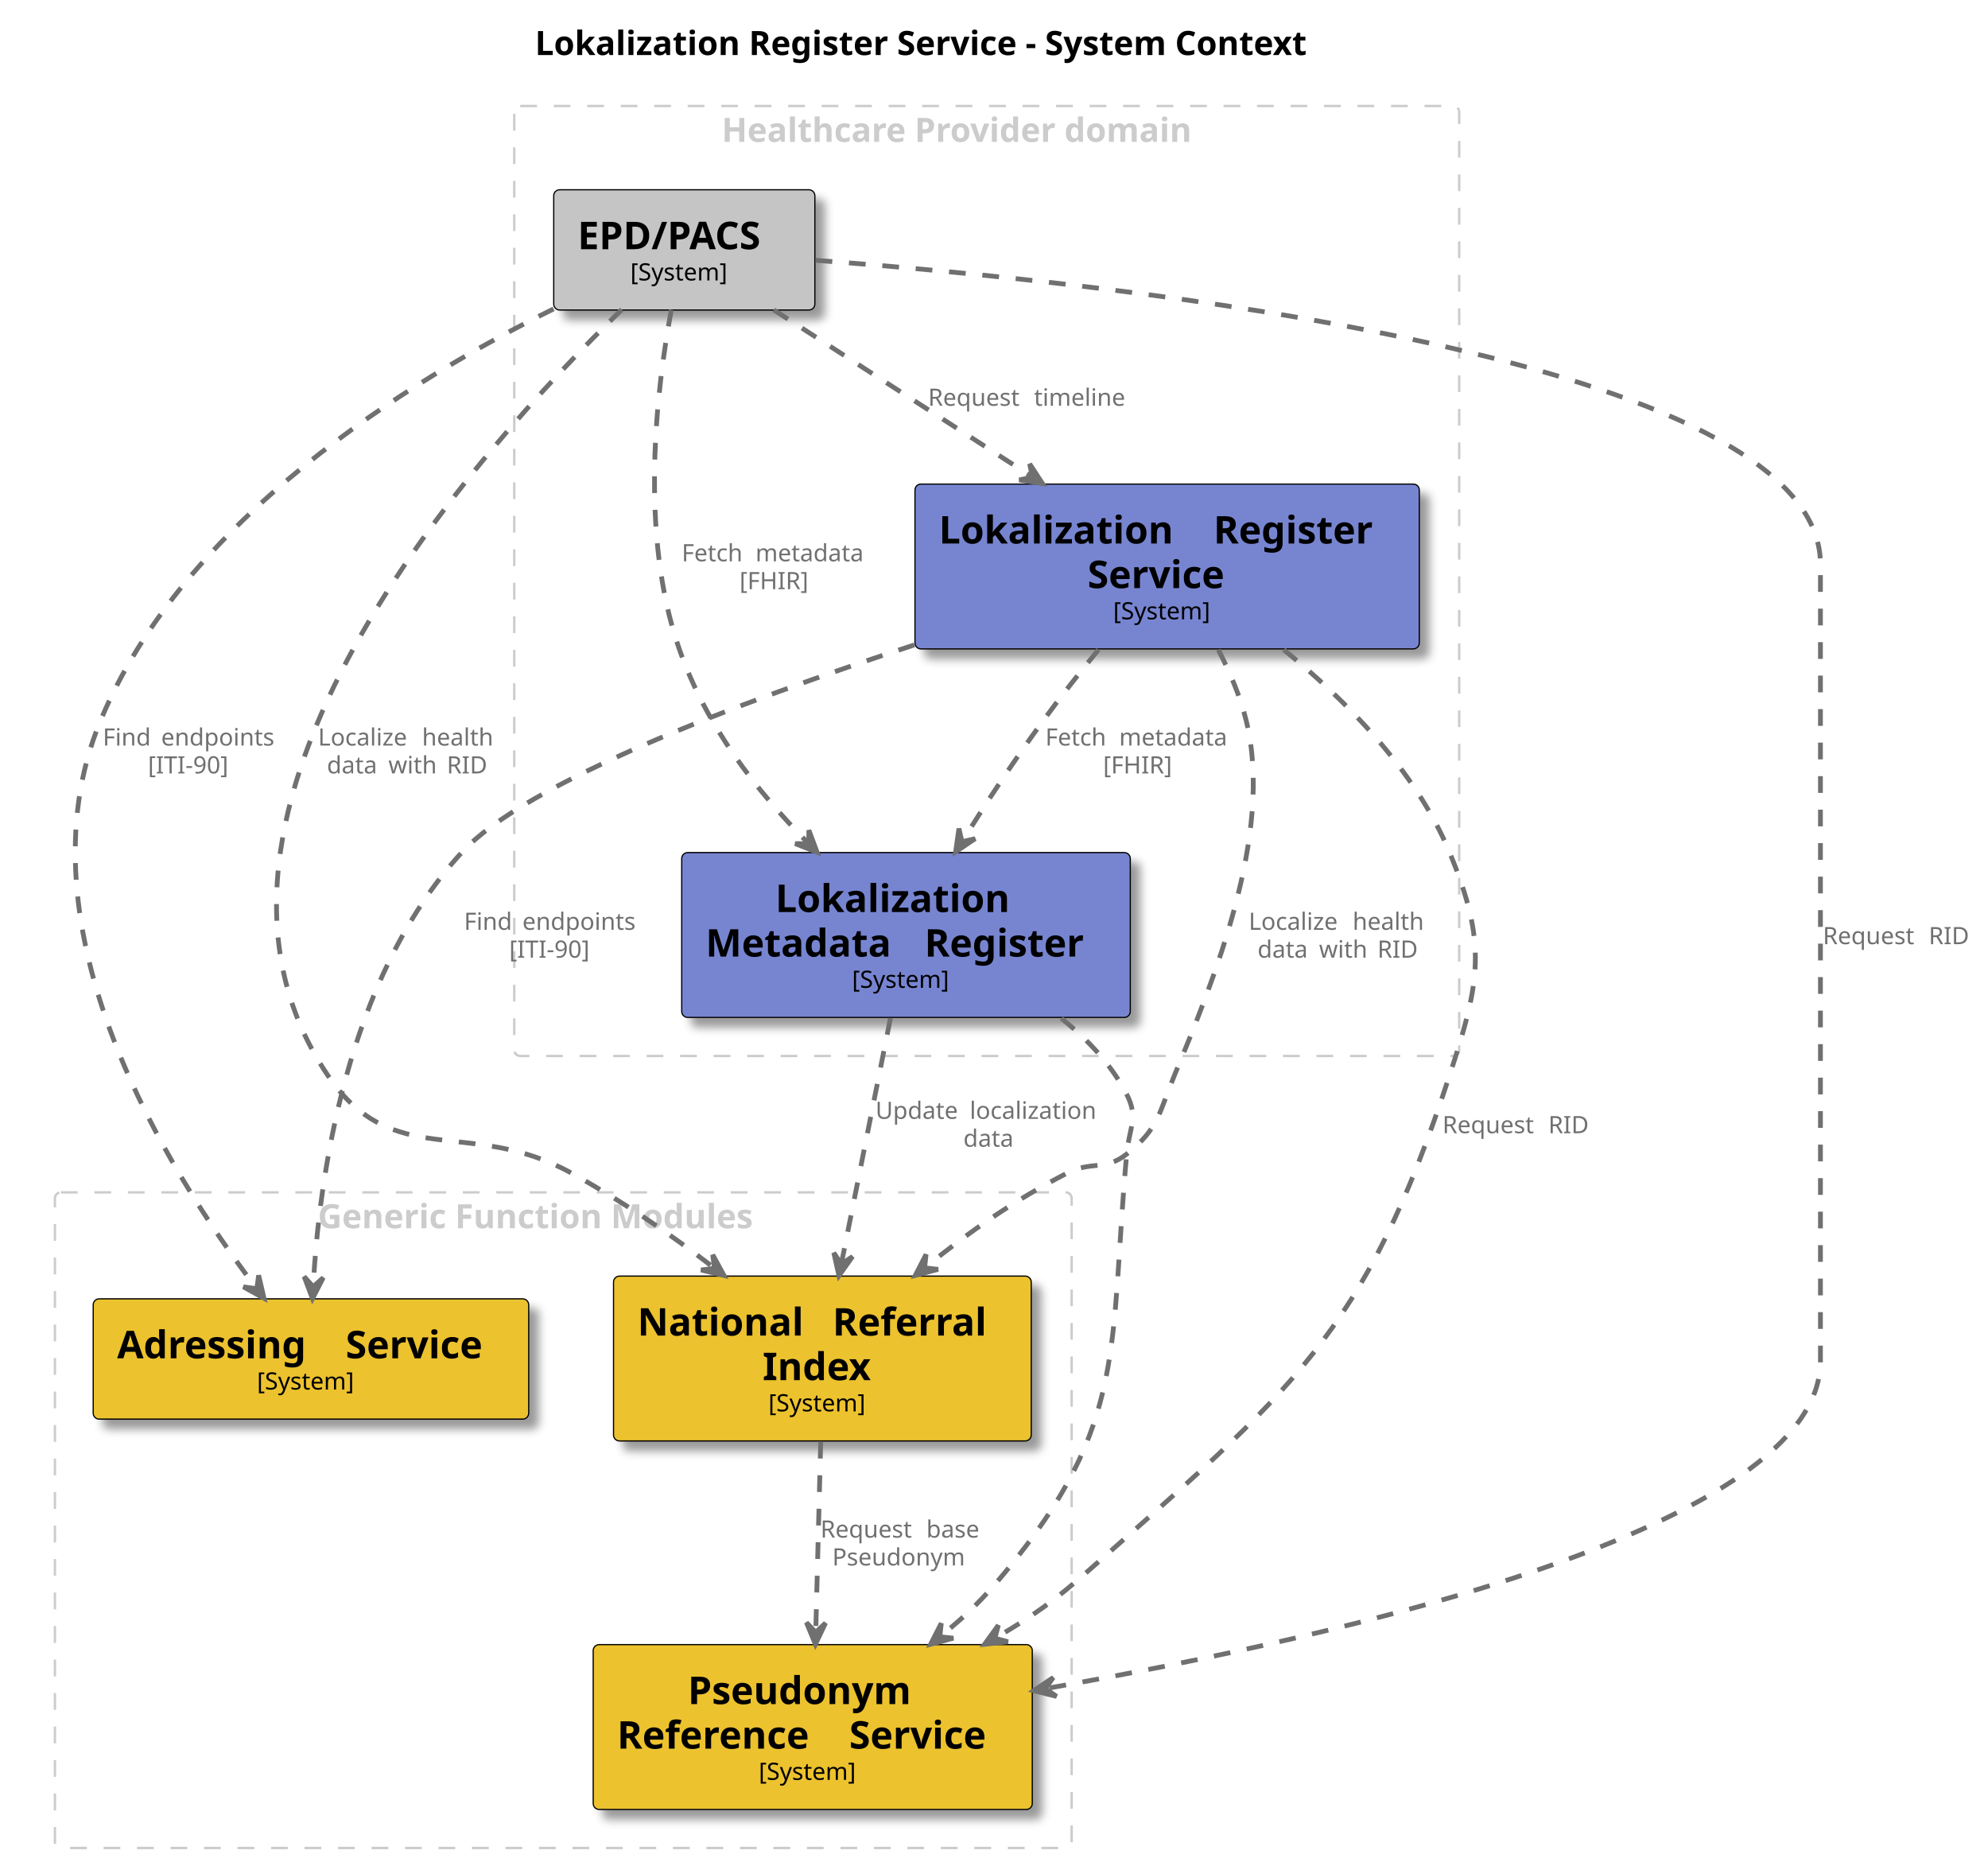
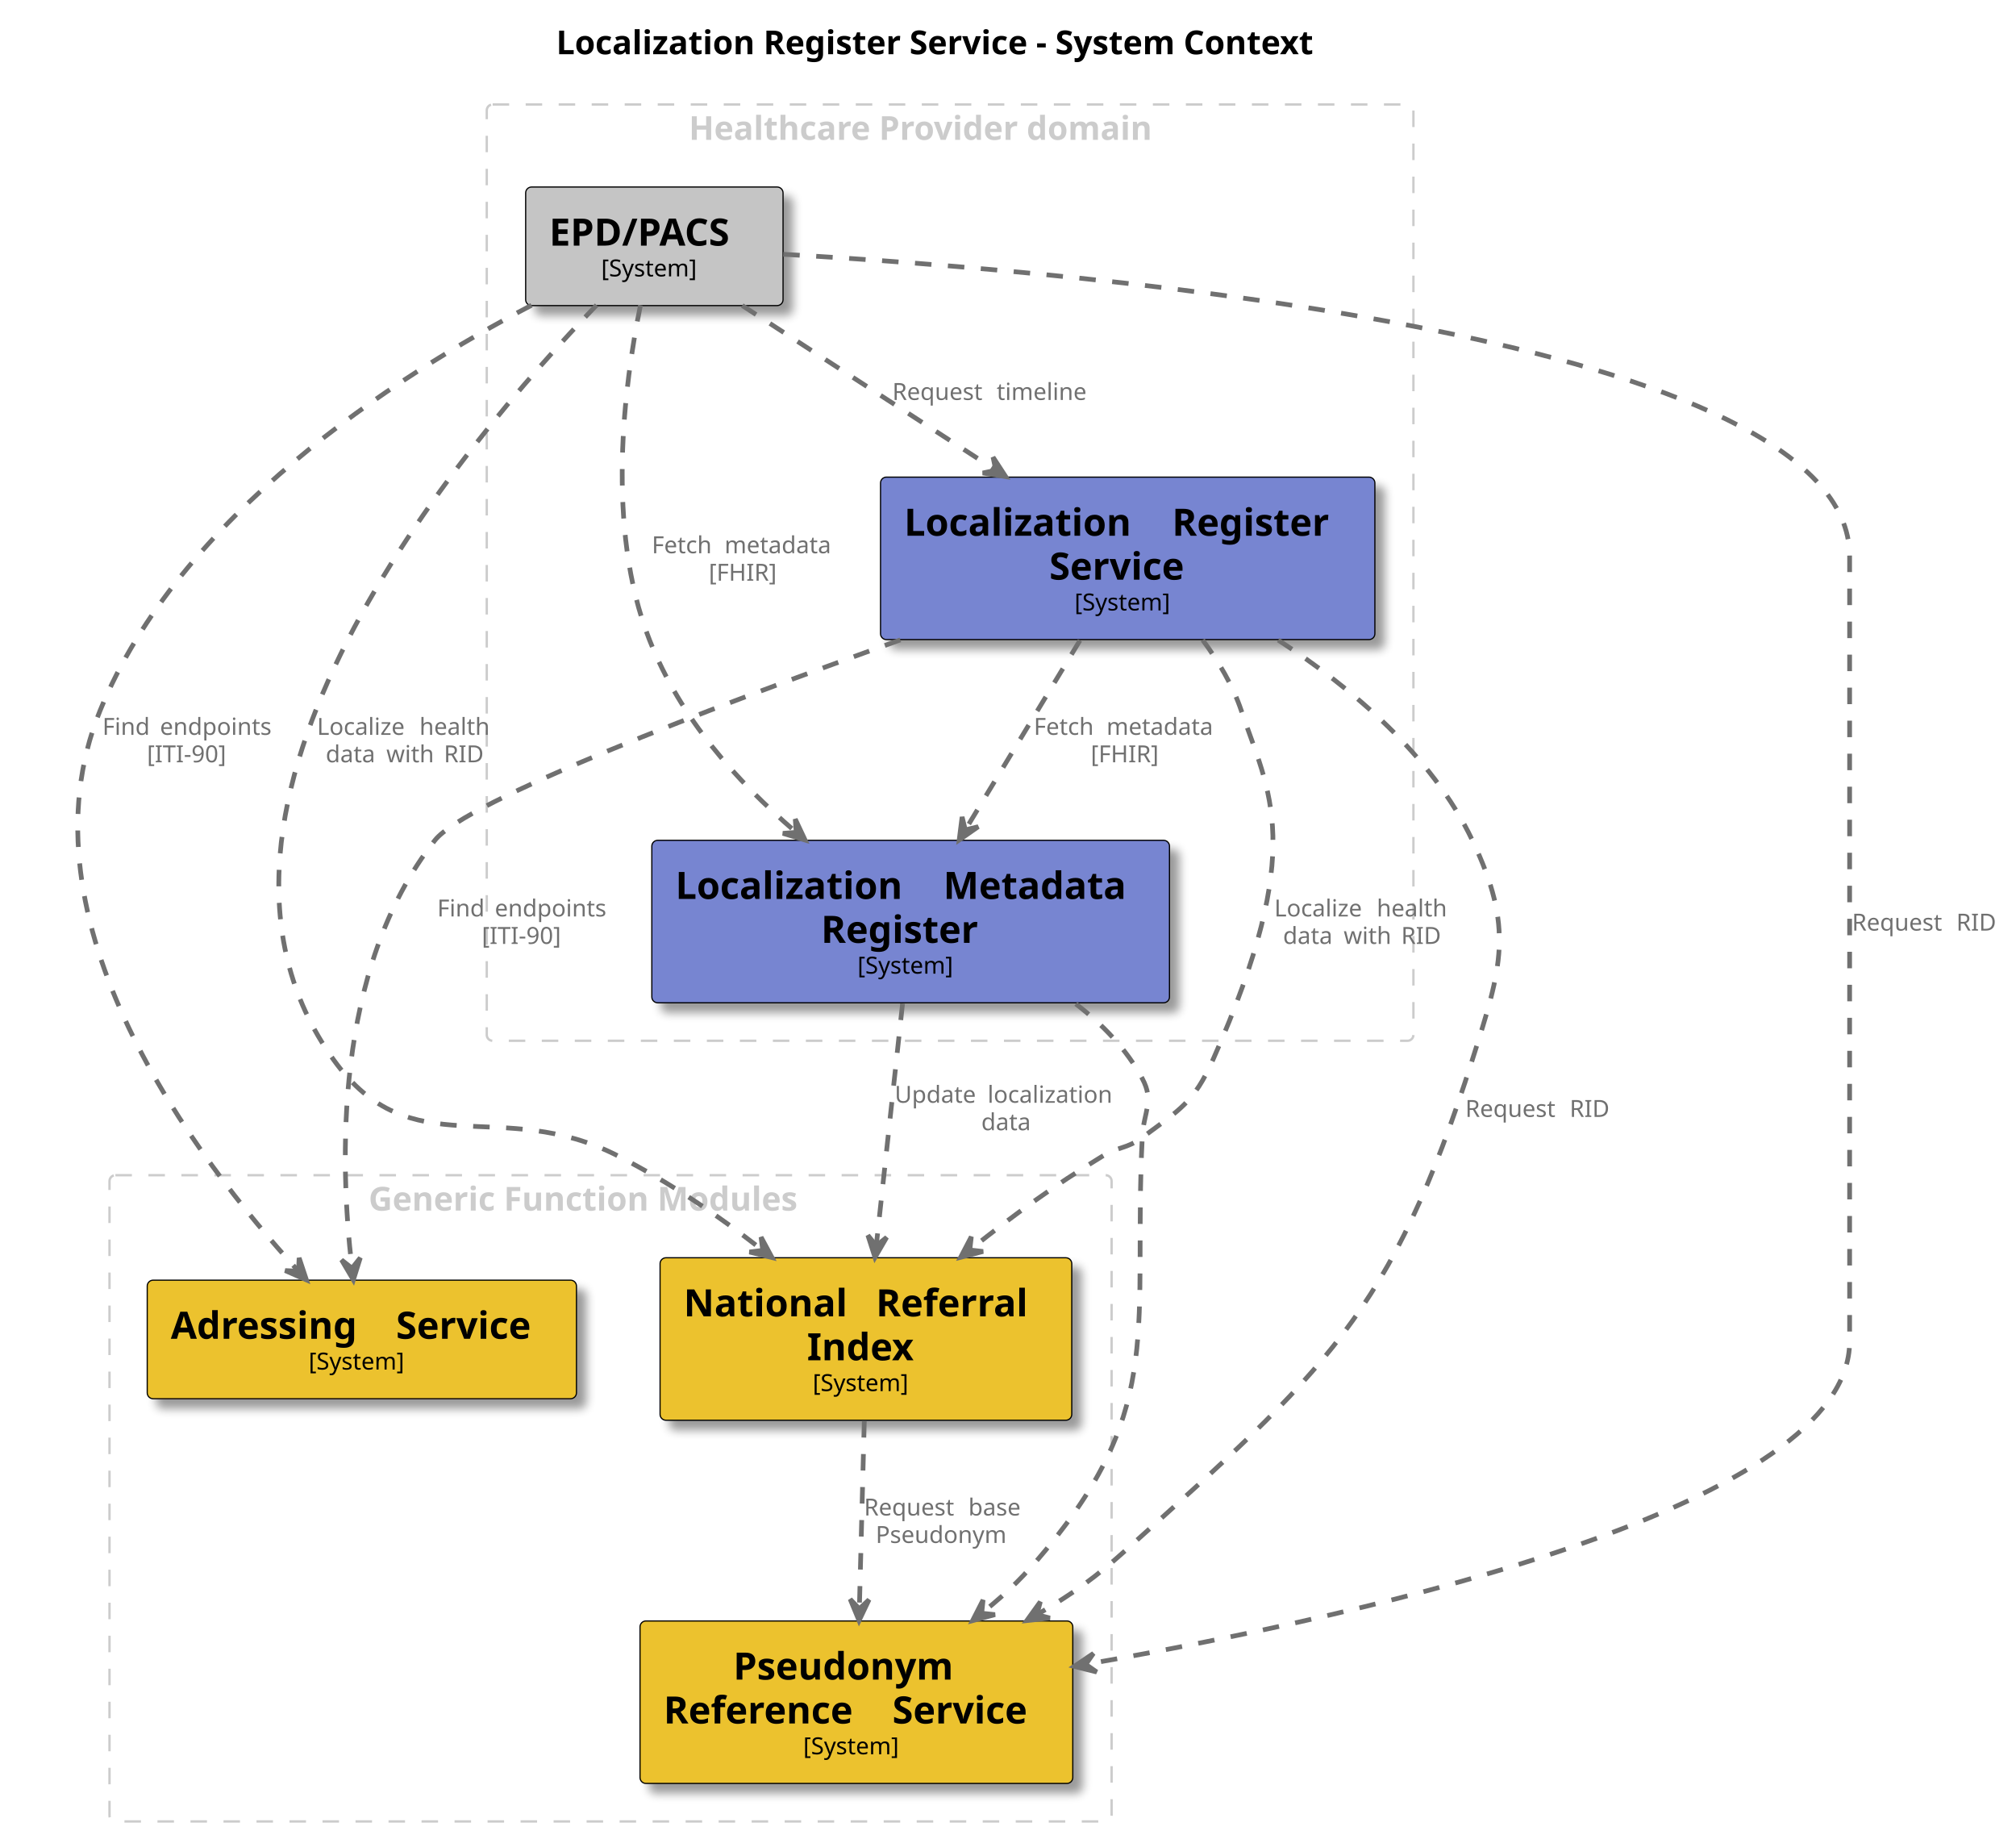
- <svg xmlns="http://www.w3.org/2000/svg" contentStyleType="text/css" height="778px" preserveAspectRatio="none" style="width:831px;height:778px;background:#FFFFFF;" version="1.1" viewBox="0 0 831 778" width="831px" zoomAndPan="magnify">
+ <svg xmlns="http://www.w3.org/2000/svg" contentStyleType="text/css" height="778px" preserveAspectRatio="none" style="width:855px;height:778px;background:#FFFFFF;" version="1.1" viewBox="0 0 855 778" width="855px" zoomAndPan="magnify">
  <defs>
-     <filter height="300%" id="fji1z4hvuqi5r" width="300%" x="-1" y="-1">
+     <filter height="300%" id="f1hdx9bi901u35" width="300%" x="-1" y="-1">
      <feGaussianBlur result="blurOut" stdDeviation="2.0" />
      <feColorMatrix in="blurOut" result="blurOut2" type="matrix" values="0 0 0 0 0 0 0 0 0 0 0 0 0 0 0 0 0 0 .4 0" />
      <feOffset dx="4.0" dy="4.0" in="blurOut2" result="blurOut3" />
      <feBlend in="SourceGraphic" in2="blurOut3" mode="normal" />
    </filter>
  </defs>
  <g>
-     <text fill="#000000" font-family="sans-serif" font-size="14" font-weight="bold" lengthAdjust="spacing" textLength="370.556" x="223.625" y="22.995">Lokalization Register Service - System Context</text>
+     <text fill="#000000" font-family="sans-serif" font-size="14" font-weight="bold" lengthAdjust="spacing" textLength="369.544" x="235.871" y="22.995">Localization Register Service - System Context</text>
    <g id="cluster_group1">
-       <rect fill="none" height="274" rx="2.5" ry="2.5" style="stroke:#CCCCCC;stroke-width:1.0;stroke-dasharray:7.0,7.0;" width="425" x="22.96" y="498.297" />
-       <text fill="#CCCCCC" font-family="sans-serif" font-size="14" font-weight="bold" lengthAdjust="spacing" textLength="205.235" x="132.842" y="513.292">Generic Function Modules</text>
+       <rect fill="none" height="274" rx="2.5" ry="2.5" style="stroke:#CCCCCC;stroke-width:1.0;stroke-dasharray:7.0,7.0;" width="425" x="46.44" y="498.297" />
+       <text fill="#CCCCCC" font-family="sans-serif" font-size="14" font-weight="bold" lengthAdjust="spacing" textLength="205.235" x="156.322" y="513.292">Generic Function Modules</text>
    </g>
    <g id="cluster_group2">
-       <rect fill="none" height="397" rx="2.5" ry="2.5" style="stroke:#CCCCCC;stroke-width:1.0;stroke-dasharray:7.0,7.0;" width="395" x="214.96" y="44.297" />
-       <text fill="#CCCCCC" font-family="sans-serif" font-size="14" font-weight="bold" lengthAdjust="spacing" textLength="221.58" x="301.67" y="59.292">Healthcare Provider domain</text>
+       <rect fill="none" height="397" rx="2.5" ry="2.5" style="stroke:#CCCCCC;stroke-width:1.0;stroke-dasharray:7.0,7.0;" width="393" x="206.44" y="44.297" />
+       <text fill="#CCCCCC" font-family="sans-serif" font-size="14" font-weight="bold" lengthAdjust="spacing" textLength="221.58" x="292.15" y="59.292">Healthcare Provider domain</text>
    </g>
    <g id="elem_PseudonymReferenceService">
-       <rect fill="#ECC22E" filter="url(#fji1z4hvuqi5r)" height="68.891" rx="2.5" ry="2.5" style="stroke:#000000;stroke-width:0.5;" width="183.539" x="247.96" y="687.297" />
-       <text fill="#000000" font-family="sans-serif" font-size="16" font-weight="bold" lengthAdjust="spacing" textLength="104.43" x="287.515" y="712.148">Pseudonym</text>
-       <text fill="#000000" font-family="sans-serif" font-size="16" font-weight="bold" lengthAdjust="spacing" textLength="91.453" x="257.96" y="730.773">Reference</text>
-       <text fill="#000000" font-family="sans-serif" font-size="16" font-weight="bold" lengthAdjust="spacing" textLength="5.57" x="349.413" y="730.773"> </text>
-       <text fill="#000000" font-family="sans-serif" font-size="16" font-weight="bold" lengthAdjust="spacing" textLength="66.516" x="354.983" y="730.773">Service</text>
-       <text fill="#000000" font-family="sans-serif" font-size="10" lengthAdjust="spacing" textLength="45.093" x="317.183" y="743.829">[System]</text>
+       <rect fill="#ECC22E" filter="url(#f1hdx9bi901u35)" height="68.891" rx="2.5" ry="2.5" style="stroke:#000000;stroke-width:0.5;" width="183.539" x="271.44" y="687.297" />
+       <text fill="#000000" font-family="sans-serif" font-size="16" font-weight="bold" lengthAdjust="spacing" textLength="104.43" x="310.995" y="712.148">Pseudonym</text>
+       <text fill="#000000" font-family="sans-serif" font-size="16" font-weight="bold" lengthAdjust="spacing" textLength="91.453" x="281.44" y="730.773">Reference</text>
+       <text fill="#000000" font-family="sans-serif" font-size="16" font-weight="bold" lengthAdjust="spacing" textLength="5.57" x="372.893" y="730.773"> </text>
+       <text fill="#000000" font-family="sans-serif" font-size="16" font-weight="bold" lengthAdjust="spacing" textLength="66.516" x="378.463" y="730.773">Service</text>
+       <text fill="#000000" font-family="sans-serif" font-size="10" lengthAdjust="spacing" textLength="45.093" x="340.663" y="743.829">[System]</text>
    </g>
    <g id="elem_AdressingService">
-       <rect fill="#ECC22E" filter="url(#fji1z4hvuqi5r)" height="50.266" rx="2.5" ry="2.5" style="stroke:#000000;stroke-width:0.5;" width="182.039" x="38.96" y="542.797" />
-       <text fill="#000000" font-family="sans-serif" font-size="16" font-weight="bold" lengthAdjust="spacing" textLength="89.953" x="48.96" y="567.648">Adressing</text>
-       <text fill="#000000" font-family="sans-serif" font-size="16" font-weight="bold" lengthAdjust="spacing" textLength="5.57" x="138.913" y="567.648"> </text>
-       <text fill="#000000" font-family="sans-serif" font-size="16" font-weight="bold" lengthAdjust="spacing" textLength="66.516" x="144.483" y="567.648">Service</text>
-       <text fill="#000000" font-family="sans-serif" font-size="10" lengthAdjust="spacing" textLength="45.093" x="107.433" y="580.704">[System]</text>
+       <rect fill="#ECC22E" filter="url(#f1hdx9bi901u35)" height="50.266" rx="2.5" ry="2.5" style="stroke:#000000;stroke-width:0.5;" width="182.039" x="62.44" y="542.797" />
+       <text fill="#000000" font-family="sans-serif" font-size="16" font-weight="bold" lengthAdjust="spacing" textLength="89.953" x="72.44" y="567.648">Adressing</text>
+       <text fill="#000000" font-family="sans-serif" font-size="16" font-weight="bold" lengthAdjust="spacing" textLength="5.57" x="162.393" y="567.648"> </text>
+       <text fill="#000000" font-family="sans-serif" font-size="16" font-weight="bold" lengthAdjust="spacing" textLength="66.516" x="167.963" y="567.648">Service</text>
+       <text fill="#000000" font-family="sans-serif" font-size="10" lengthAdjust="spacing" textLength="45.093" x="130.913" y="580.704">[System]</text>
    </g>
    <g id="elem_NationalReferralIndex">
-       <rect fill="#ECC22E" filter="url(#fji1z4hvuqi5r)" height="68.891" rx="2.5" ry="2.5" style="stroke:#000000;stroke-width:0.5;" width="174.602" x="256.46" y="533.297" />
-       <text fill="#000000" font-family="sans-serif" font-size="16" font-weight="bold" lengthAdjust="spacing" textLength="75.984" x="266.46" y="558.148">National</text>
-       <text fill="#000000" font-family="sans-serif" font-size="16" font-weight="bold" lengthAdjust="spacing" textLength="5.57" x="342.444" y="558.148"> </text>
-       <text fill="#000000" font-family="sans-serif" font-size="16" font-weight="bold" lengthAdjust="spacing" textLength="73.047" x="348.015" y="558.148">Referral</text>
-       <text fill="#000000" font-family="sans-serif" font-size="16" font-weight="bold" lengthAdjust="spacing" textLength="49.969" x="318.776" y="576.773">Index</text>
-       <text fill="#000000" font-family="sans-serif" font-size="10" lengthAdjust="spacing" textLength="45.093" x="321.214" y="589.829">[System]</text>
+       <rect fill="#ECC22E" filter="url(#f1hdx9bi901u35)" height="68.891" rx="2.5" ry="2.5" style="stroke:#000000;stroke-width:0.5;" width="174.602" x="279.94" y="533.297" />
+       <text fill="#000000" font-family="sans-serif" font-size="16" font-weight="bold" lengthAdjust="spacing" textLength="75.984" x="289.94" y="558.148">National</text>
+       <text fill="#000000" font-family="sans-serif" font-size="16" font-weight="bold" lengthAdjust="spacing" textLength="5.57" x="365.924" y="558.148"> </text>
+       <text fill="#000000" font-family="sans-serif" font-size="16" font-weight="bold" lengthAdjust="spacing" textLength="73.047" x="371.495" y="558.148">Referral</text>
+       <text fill="#000000" font-family="sans-serif" font-size="16" font-weight="bold" lengthAdjust="spacing" textLength="49.969" x="342.256" y="576.773">Index</text>
+       <text fill="#000000" font-family="sans-serif" font-size="10" lengthAdjust="spacing" textLength="45.093" x="344.694" y="589.829">[System]</text>
    </g>
-     <g id="elem_LokalizationMetadataRegister">
-       <rect fill="#7785D1" filter="url(#fji1z4hvuqi5r)" height="68.891" rx="2.5" ry="2.5" style="stroke:#000000;stroke-width:0.5;" width="187.508" x="284.96" y="356.297" />
-       <text fill="#000000" font-family="sans-serif" font-size="16" font-weight="bold" lengthAdjust="spacing" textLength="109.219" x="324.104" y="381.148">Lokalization</text>
-       <text fill="#000000" font-family="sans-serif" font-size="16" font-weight="bold" lengthAdjust="spacing" textLength="85.914" x="294.96" y="399.773">Metadata</text>
-       <text fill="#000000" font-family="sans-serif" font-size="16" font-weight="bold" lengthAdjust="spacing" textLength="5.57" x="380.874" y="399.773"> </text>
-       <text fill="#000000" font-family="sans-serif" font-size="16" font-weight="bold" lengthAdjust="spacing" textLength="76.023" x="386.444" y="399.773">Register</text>
-       <text fill="#000000" font-family="sans-serif" font-size="10" lengthAdjust="spacing" textLength="45.093" x="356.168" y="412.829">[System]</text>
+     <g id="elem_LocalizationMetadataRegister">
+       <rect fill="#7785D1" filter="url(#f1hdx9bi901u35)" height="68.891" rx="2.5" ry="2.5" style="stroke:#000000;stroke-width:0.5;" width="219.547" x="276.44" y="356.297" />
+       <text fill="#000000" font-family="sans-serif" font-size="16" font-weight="bold" lengthAdjust="spacing" textLength="108.062" x="286.44" y="381.148">Localization</text>
+       <text fill="#000000" font-family="sans-serif" font-size="16" font-weight="bold" lengthAdjust="spacing" textLength="5.57" x="394.502" y="381.148"> </text>
+       <text fill="#000000" font-family="sans-serif" font-size="16" font-weight="bold" lengthAdjust="spacing" textLength="85.914" x="400.073" y="381.148">Metadata</text>
+       <text fill="#000000" font-family="sans-serif" font-size="16" font-weight="bold" lengthAdjust="spacing" textLength="76.023" x="348.202" y="399.773">Register</text>
+       <text fill="#000000" font-family="sans-serif" font-size="10" lengthAdjust="spacing" textLength="45.093" x="363.667" y="412.829">[System]</text>
    </g>
-     <g id="elem_LokalizationRegisterService">
-       <rect fill="#7785D1" filter="url(#fji1z4hvuqi5r)" height="68.891" rx="2.5" ry="2.5" style="stroke:#000000;stroke-width:0.5;" width="210.812" x="382.46" y="202.297" />
-       <text fill="#000000" font-family="sans-serif" font-size="16" font-weight="bold" lengthAdjust="spacing" textLength="109.219" x="392.46" y="227.148">Lokalization</text>
-       <text fill="#000000" font-family="sans-serif" font-size="16" font-weight="bold" lengthAdjust="spacing" textLength="5.57" x="501.679" y="227.148"> </text>
-       <text fill="#000000" font-family="sans-serif" font-size="16" font-weight="bold" lengthAdjust="spacing" textLength="76.023" x="507.249" y="227.148">Register</text>
-       <text fill="#000000" font-family="sans-serif" font-size="16" font-weight="bold" lengthAdjust="spacing" textLength="66.516" x="454.608" y="245.773">Service</text>
-       <text fill="#000000" font-family="sans-serif" font-size="10" lengthAdjust="spacing" textLength="45.093" x="465.32" y="258.829">[System]</text>
+     <g id="elem_LocalizationRegisterService">
+       <rect fill="#7785D1" filter="url(#f1hdx9bi901u35)" height="68.891" rx="2.5" ry="2.5" style="stroke:#000000;stroke-width:0.5;" width="209.656" x="373.44" y="202.297" />
+       <text fill="#000000" font-family="sans-serif" font-size="16" font-weight="bold" lengthAdjust="spacing" textLength="108.062" x="383.44" y="227.148">Localization</text>
+       <text fill="#000000" font-family="sans-serif" font-size="16" font-weight="bold" lengthAdjust="spacing" textLength="5.57" x="491.502" y="227.148"> </text>
+       <text fill="#000000" font-family="sans-serif" font-size="16" font-weight="bold" lengthAdjust="spacing" textLength="76.023" x="497.073" y="227.148">Register</text>
+       <text fill="#000000" font-family="sans-serif" font-size="16" font-weight="bold" lengthAdjust="spacing" textLength="66.516" x="445.01" y="245.773">Service</text>
+       <text fill="#000000" font-family="sans-serif" font-size="10" lengthAdjust="spacing" textLength="45.093" x="455.722" y="258.829">[System]</text>
    </g>
    <g id="elem_EPDPACS">
-       <rect fill="#C5C5C5" filter="url(#fji1z4hvuqi5r)" height="50.266" rx="2.5" ry="2.5" style="stroke:#000000;stroke-width:0.5;" width="109.156" x="231.46" y="79.297" />
-       <text fill="#000000" font-family="sans-serif" font-size="16" font-weight="bold" lengthAdjust="spacing" textLength="89.156" x="241.46" y="104.148">EPD/PACS</text>
-       <text fill="#000000" font-family="sans-serif" font-size="10" lengthAdjust="spacing" textLength="45.093" x="263.492" y="117.204">[System]</text>
+       <rect fill="#C5C5C5" filter="url(#f1hdx9bi901u35)" height="50.266" rx="2.5" ry="2.5" style="stroke:#000000;stroke-width:0.5;" width="109.156" x="222.94" y="79.297" />
+       <text fill="#000000" font-family="sans-serif" font-size="16" font-weight="bold" lengthAdjust="spacing" textLength="89.156" x="232.94" y="104.148">EPD/PACS</text>
+       <text fill="#000000" font-family="sans-serif" font-size="10" lengthAdjust="spacing" textLength="45.093" x="254.972" y="117.204">[System]</text>
    </g>
-     <g id="link_LokalizationMetadataRegister_NationalReferralIndex">
-       <path d="M372.21,425.537 C366.01,456.527 358.057,496.323 351.867,527.273 " fill="none" id="LokalizationMetadataRegister-to-NationalReferralIndex" style="stroke:#707070;stroke-width:2.0;stroke-dasharray:7.0,7.0;" />
-       <polygon fill="#707070" points="350.69,533.157,356.377,525.116,351.671,528.254,348.533,523.547,350.69,533.157" style="stroke:#707070;stroke-width:2.0;" />
-       <text fill="#707070" font-family="sans-serif" font-size="10" lengthAdjust="spacing" textLength="36.216" x="365.96" y="467.579">Update</text>
-       <text fill="#707070" font-family="sans-serif" font-size="10" lengthAdjust="spacing" textLength="3.179" x="402.176" y="467.579"> </text>
-       <text fill="#707070" font-family="sans-serif" font-size="10" lengthAdjust="spacing" textLength="56.611" x="405.354" y="467.579">localization</text>
-       <text fill="#707070" font-family="sans-serif" font-size="10" lengthAdjust="spacing" textLength="22.524" x="402.701" y="479.22">data</text>
+     <g id="link_LocalizationMetadataRegister_NationalReferralIndex">
+       <path d="M382.78,425.537 C379.41,456.527 375.098,496.242 371.738,527.192 " fill="none" id="LocalizationMetadataRegister-to-NationalReferralIndex" style="stroke:#707070;stroke-width:2.0;stroke-dasharray:7.0,7.0;" />
+       <polygon fill="#707070" points="371.09,533.157,376.038,524.641,371.63,528.186,368.085,523.778,371.09,533.157" style="stroke:#707070;stroke-width:2.0;" />
+       <text fill="#707070" font-family="sans-serif" font-size="10" lengthAdjust="spacing" textLength="36.216" x="379.44" y="467.579">Update</text>
+       <text fill="#707070" font-family="sans-serif" font-size="10" lengthAdjust="spacing" textLength="3.179" x="415.656" y="467.579"> </text>
+       <text fill="#707070" font-family="sans-serif" font-size="10" lengthAdjust="spacing" textLength="56.611" x="418.834" y="467.579">localization</text>
+       <text fill="#707070" font-family="sans-serif" font-size="10" lengthAdjust="spacing" textLength="22.524" x="416.181" y="479.22">data</text>
    </g>
    <g id="link_NationalReferralIndex_PseudonymReferenceService">
-       <path d="M343.07,602.527 C342.41,627.717 341.667,655.989 341.007,681.159 " fill="none" id="NationalReferralIndex-to-PseudonymReferenceService" style="stroke:#707070;stroke-width:2.0;stroke-dasharray:7.0,7.0;" />
-       <polygon fill="#707070" points="340.85,687.157,345.084,678.265,340.981,682.159,337.087,678.055,340.85,687.157" style="stroke:#707070;stroke-width:2.0;" />
-       <text fill="#707070" font-family="sans-serif" font-size="10" lengthAdjust="spacing" textLength="41.069" x="342.96" y="642.579">Request</text>
-       <text fill="#707070" font-family="sans-serif" font-size="10" lengthAdjust="spacing" textLength="3.179" x="384.029" y="642.579"> </text>
-       <text fill="#707070" font-family="sans-serif" font-size="10" lengthAdjust="spacing" textLength="23.838" x="387.208" y="642.579">base</text>
-       <text fill="#707070" font-family="sans-serif" font-size="10" lengthAdjust="spacing" textLength="58.193" x="347.906" y="654.22">Pseudonym</text>
+       <path d="M366.55,602.527 C365.89,627.717 365.147,655.989 364.487,681.159 " fill="none" id="NationalReferralIndex-to-PseudonymReferenceService" style="stroke:#707070;stroke-width:2.0;stroke-dasharray:7.0,7.0;" />
+       <polygon fill="#707070" points="364.33,687.157,368.565,678.265,364.461,682.159,360.567,678.055,364.33,687.157" style="stroke:#707070;stroke-width:2.0;" />
+       <text fill="#707070" font-family="sans-serif" font-size="10" lengthAdjust="spacing" textLength="41.069" x="366.44" y="642.579">Request</text>
+       <text fill="#707070" font-family="sans-serif" font-size="10" lengthAdjust="spacing" textLength="3.179" x="407.509" y="642.579"> </text>
+       <text fill="#707070" font-family="sans-serif" font-size="10" lengthAdjust="spacing" textLength="23.838" x="410.688" y="642.579">base</text>
+       <text fill="#707070" font-family="sans-serif" font-size="10" lengthAdjust="spacing" textLength="58.193" x="371.386" y="654.22">Pseudonym</text>
    </g>
-     <g id="link_LokalizationMetadataRegister_PseudonymReferenceService">
-       <path d="M443.66,425.597 C454.66,434.377 464.58,444.927 470.96,457.297 C476.05,467.177 471.97,471.227 470.96,482.297 C463.63,562.977 471.69,594.947 419.96,657.297 C411.02,668.077 404.631,674.478 393.641,683.388 " fill="none" id="LokalizationMetadataRegister-to-PseudonymReferenceService" style="stroke:#707070;stroke-width:2.0;stroke-dasharray:7.0,7.0;" />
-       <polygon fill="#707070" points="388.98,687.167,398.49,684.606,392.864,684.018,393.452,678.392,388.98,687.167" style="stroke:#707070;stroke-width:2.0;" />
-       <text fill="#000000" font-family="sans-serif" font-size="10" lengthAdjust="spacing" textLength="3.179" x="470.96" y="571.579"> </text>
+     <g id="link_LocalizationMetadataRegister_PseudonymReferenceService">
+       <path d="M456.27,425.657 C467.6,434.347 477.78,444.847 484.44,457.297 C489.68,467.097 484.99,471.197 484.44,482.297 C480.46,562.077 494.45,595.817 443.44,657.297 C434.5,668.077 428.111,674.478 417.121,683.388 " fill="none" id="LocalizationMetadataRegister-to-PseudonymReferenceService" style="stroke:#707070;stroke-width:2.0;stroke-dasharray:7.0,7.0;" />
+       <polygon fill="#707070" points="412.46,687.167,421.97,684.606,416.344,684.018,416.932,678.392,412.46,687.167" style="stroke:#707070;stroke-width:2.0;" />
+       <text fill="#000000" font-family="sans-serif" font-size="10" lengthAdjust="spacing" textLength="3.179" x="484.44" y="571.579"> </text>
    </g>
-     <g id="link_LokalizationRegisterService_PseudonymReferenceService">
-       <path d="M536.63,271.537 C562.51,292.557 591.83,322.087 605.96,356.297 C621.74,394.497 618.79,410.007 605.96,449.297 C570.43,558.137 539.74,581.457 453.96,657.297 C441.32,668.477 431.566,675.509 416.736,684.139 " fill="none" id="LokalizationRegisterService-to-PseudonymReferenceService" style="stroke:#707070;stroke-width:2.0;stroke-dasharray:7.0,7.0;" />
-       <polygon fill="#707070" points="411.55,687.157,421.341,686.087,415.872,684.642,417.317,679.173,411.55,687.157" style="stroke:#707070;stroke-width:2.0;" />
-       <text fill="#707070" font-family="sans-serif" font-size="10" lengthAdjust="spacing" textLength="41.069" x="602.96" y="473.579">Request</text>
-       <text fill="#707070" font-family="sans-serif" font-size="10" lengthAdjust="spacing" textLength="3.179" x="644.029" y="473.579"> </text>
-       <text fill="#707070" font-family="sans-serif" font-size="10" lengthAdjust="spacing" textLength="17.598" x="647.208" y="473.579">RID</text>
+     <g id="link_LocalizationRegisterService_PseudonymReferenceService">
+       <path d="M542.11,271.407 C573.07,291.507 607.24,320.197 624.44,356.297 C642.21,393.617 636.96,409.907 624.44,449.297 C590.16,557.187 561.65,581.647 477.44,657.297 C464.97,668.497 455.361,675.51 440.641,684.11 " fill="none" id="LocalizationRegisterService-to-PseudonymReferenceService" style="stroke:#707070;stroke-width:2.0;stroke-dasharray:7.0,7.0;" />
+       <polygon fill="#707070" points="435.46,687.137,445.249,686.051,439.777,684.615,441.213,679.143,435.46,687.137" style="stroke:#707070;stroke-width:2.0;" />
+       <text fill="#707070" font-family="sans-serif" font-size="10" lengthAdjust="spacing" textLength="41.069" x="621.44" y="473.579">Request</text>
+       <text fill="#707070" font-family="sans-serif" font-size="10" lengthAdjust="spacing" textLength="3.179" x="662.509" y="473.579"> </text>
+       <text fill="#707070" font-family="sans-serif" font-size="10" lengthAdjust="spacing" textLength="17.598" x="665.688" y="473.579">RID</text>
    </g>
-     <g id="link_LokalizationRegisterService_NationalReferralIndex">
-       <path d="M509.28,271.547 C514.08,280.837 518.48,291.157 520.96,301.297 C532.55,348.717 507.01,410.487 490.96,449.297 C484.41,465.147 484.43,471.677 470.96,482.297 C461.8,489.517 456.33,484.947 445.96,490.297 C423.54,501.877 405.536,514.548 387.276,529.227 " fill="none" id="LokalizationRegisterService-to-NationalReferralIndex" style="stroke:#707070;stroke-width:2.0;stroke-dasharray:7.0,7.0;" />
-       <polygon fill="#707070" points="382.6,532.987,392.121,530.465,386.497,529.854,387.108,524.23,382.6,532.987" style="stroke:#707070;stroke-width:2.0;" />
-       <text fill="#707070" font-family="sans-serif" font-size="10" lengthAdjust="spacing" textLength="40.273" x="521.96" y="388.579">Localize</text>
-       <text fill="#707070" font-family="sans-serif" font-size="10" lengthAdjust="spacing" textLength="3.179" x="562.233" y="388.579"> </text>
-       <text fill="#707070" font-family="sans-serif" font-size="10" lengthAdjust="spacing" textLength="31.655" x="565.412" y="388.579">health</text>
-       <text fill="#707070" font-family="sans-serif" font-size="10" lengthAdjust="spacing" textLength="22.524" x="525.666" y="400.22">data</text>
-       <text fill="#707070" font-family="sans-serif" font-size="10" lengthAdjust="spacing" textLength="3.179" x="548.191" y="400.22"> </text>
-       <text fill="#707070" font-family="sans-serif" font-size="10" lengthAdjust="spacing" textLength="21.216" x="551.369" y="400.22">with</text>
-       <text fill="#707070" font-family="sans-serif" font-size="10" lengthAdjust="spacing" textLength="3.179" x="572.585" y="400.22"> </text>
-       <text fill="#707070" font-family="sans-serif" font-size="10" lengthAdjust="spacing" textLength="17.598" x="575.764" y="400.22">RID</text>
+     <g id="link_LocalizationRegisterService_NationalReferralIndex">
+       <path d="M510.07,271.367 C516.77,280.427 522.88,290.687 526.44,301.297 C538.02,335.827 554.61,358.737 514.44,449.297 C506.4,467.417 500.38,470.517 484.44,482.297 C477.72,487.257 474.57,485.957 467.44,490.297 C446.71,502.907 429.855,515.231 412.085,529.371 " fill="none" id="LocalizationRegisterService-to-NationalReferralIndex" style="stroke:#707070;stroke-width:2.0;stroke-dasharray:7.0,7.0;" />
+       <polygon fill="#707070" points="407.39,533.107,416.923,530.633,411.303,529.994,411.942,524.373,407.39,533.107" style="stroke:#707070;stroke-width:2.0;" />
+       <text fill="#707070" font-family="sans-serif" font-size="10" lengthAdjust="spacing" textLength="40.273" x="540.44" y="388.579">Localize</text>
+       <text fill="#707070" font-family="sans-serif" font-size="10" lengthAdjust="spacing" textLength="3.179" x="580.713" y="388.579"> </text>
+       <text fill="#707070" font-family="sans-serif" font-size="10" lengthAdjust="spacing" textLength="31.655" x="583.892" y="388.579">health</text>
+       <text fill="#707070" font-family="sans-serif" font-size="10" lengthAdjust="spacing" textLength="22.524" x="544.146" y="400.22">data</text>
+       <text fill="#707070" font-family="sans-serif" font-size="10" lengthAdjust="spacing" textLength="3.179" x="566.67" y="400.22"> </text>
+       <text fill="#707070" font-family="sans-serif" font-size="10" lengthAdjust="spacing" textLength="21.216" x="569.849" y="400.22">with</text>
+       <text fill="#707070" font-family="sans-serif" font-size="10" lengthAdjust="spacing" textLength="3.179" x="591.065" y="400.22"> </text>
+       <text fill="#707070" font-family="sans-serif" font-size="10" lengthAdjust="spacing" textLength="17.598" x="594.244" y="400.22">RID</text>
    </g>
-     <g id="link_LokalizationRegisterService_AdressingService">
-       <path d="M382.2,269.517 C308.81,293.477 219.61,327.097 192.96,356.297 C144.1,409.827 133.401,493.857 130.961,536.717 " fill="none" id="LokalizationRegisterService-to-AdressingService" style="stroke:#707070;stroke-width:2.0;stroke-dasharray:7.0,7.0;" />
-       <polygon fill="#707070" points="130.62,542.707,135.125,533.949,130.904,537.715,127.138,533.494,130.62,542.707" style="stroke:#707070;stroke-width:2.0;" />
-       <text fill="#707070" font-family="sans-serif" font-size="10" lengthAdjust="spacing" textLength="21.216" x="193.96" y="388.579">Find</text>
-       <text fill="#707070" font-family="sans-serif" font-size="10" lengthAdjust="spacing" textLength="3.179" x="215.176" y="388.579"> </text>
-       <text fill="#707070" font-family="sans-serif" font-size="10" lengthAdjust="spacing" textLength="49.551" x="218.355" y="388.579">endpoints</text>
-       <text fill="#707070" font-family="sans-serif" font-size="10" lengthAdjust="spacing" textLength="36.143" x="212.861" y="400.22">[ITI-90]</text>
+     <g id="link_LocalizationRegisterService_AdressingService">
+       <path d="M381.85,271.317 C301.28,300.147 197.55,339.647 184.44,356.297 C141.14,411.297 144.273,494.256 149.173,536.736 " fill="none" id="LocalizationRegisterService-to-AdressingService" style="stroke:#707070;stroke-width:2.0;stroke-dasharray:7.0,7.0;" />
+       <polygon fill="#707070" points="149.86,542.697,152.802,533.298,149.287,537.73,144.855,534.215,149.86,542.697" style="stroke:#707070;stroke-width:2.0;" />
+       <text fill="#707070" font-family="sans-serif" font-size="10" lengthAdjust="spacing" textLength="21.216" x="185.44" y="388.579">Find</text>
+       <text fill="#707070" font-family="sans-serif" font-size="10" lengthAdjust="spacing" textLength="3.179" x="206.656" y="388.579"> </text>
+       <text fill="#707070" font-family="sans-serif" font-size="10" lengthAdjust="spacing" textLength="49.551" x="209.834" y="388.579">endpoints</text>
+       <text fill="#707070" font-family="sans-serif" font-size="10" lengthAdjust="spacing" textLength="36.143" x="204.341" y="400.22">[ITI-90]</text>
    </g>
-     <g id="link_LokalizationRegisterService_LokalizationMetadataRegister">
-       <path d="M459.16,271.507 C451.41,280.977 443.17,291.387 435.96,301.297 C423.16,318.877 413.133,334.151 402.643,350.911 " fill="none" id="LokalizationRegisterService-to-LokalizationMetadataRegister" style="stroke:#707070;stroke-width:2.0;stroke-dasharray:7.0,7.0;" />
-       <polygon fill="#707070" points="399.46,355.997,407.625,350.49,402.113,351.759,400.844,346.246,399.46,355.997" style="stroke:#707070;stroke-width:2.0;" />
-       <text fill="#707070" font-family="sans-serif" font-size="10" lengthAdjust="spacing" textLength="27.661" x="436.96" y="311.579">Fetch</text>
-       <text fill="#707070" font-family="sans-serif" font-size="10" lengthAdjust="spacing" textLength="3.179" x="464.621" y="311.579"> </text>
-       <text fill="#707070" font-family="sans-serif" font-size="10" lengthAdjust="spacing" textLength="48.467" x="467.8" y="311.579">metadata</text>
-       <text fill="#707070" font-family="sans-serif" font-size="10" lengthAdjust="spacing" textLength="30.972" x="461.127" y="323.22">[FHIR]</text>
+     <g id="link_LocalizationRegisterService_LocalizationMetadataRegister">
+       <path d="M458.02,271.527 C442.78,296.717 425.136,325.853 409.906,351.024 " fill="none" id="LocalizationRegisterService-to-LocalizationMetadataRegister" style="stroke:#707070;stroke-width:2.0;stroke-dasharray:7.0,7.0;" />
+       <polygon fill="#707070" points="406.8,356.157,414.882,350.527,409.389,351.879,408.037,346.386,406.8,356.157" style="stroke:#707070;stroke-width:2.0;" />
+       <text fill="#707070" font-family="sans-serif" font-size="10" lengthAdjust="spacing" textLength="27.661" x="438.44" y="311.579">Fetch</text>
+       <text fill="#707070" font-family="sans-serif" font-size="10" lengthAdjust="spacing" textLength="3.179" x="466.101" y="311.579"> </text>
+       <text fill="#707070" font-family="sans-serif" font-size="10" lengthAdjust="spacing" textLength="48.467" x="469.28" y="311.579">metadata</text>
+       <text fill="#707070" font-family="sans-serif" font-size="10" lengthAdjust="spacing" textLength="30.972" x="462.608" y="323.22">[FHIR]</text>
    </g>
    <g id="link_EPDPACS_NationalReferralIndex">
-       <path d="M259.93,129.347 C200.02,187.667 62.98,339.827 136.96,449.297 C164.32,489.777 196.22,466.617 238.96,490.297 C261.06,502.537 279.156,515.06 297.876,529.39 " fill="none" id="EPDPACS-to-NationalReferralIndex" style="stroke:#707070;stroke-width:2.0;stroke-dasharray:7.0,7.0;" />
-       <polygon fill="#707070" points="302.64,533.037,297.925,524.39,298.67,529.998,293.062,530.742,302.64,533.037" style="stroke:#707070;stroke-width:2.0;" />
-       <text fill="#707070" font-family="sans-serif" font-size="10" lengthAdjust="spacing" textLength="40.273" x="132.96" y="311.579">Localize</text>
-       <text fill="#707070" font-family="sans-serif" font-size="10" lengthAdjust="spacing" textLength="3.179" x="173.233" y="311.579"> </text>
-       <text fill="#707070" font-family="sans-serif" font-size="10" lengthAdjust="spacing" textLength="31.655" x="176.412" y="311.579">health</text>
-       <text fill="#707070" font-family="sans-serif" font-size="10" lengthAdjust="spacing" textLength="22.524" x="136.666" y="323.22">data</text>
-       <text fill="#707070" font-family="sans-serif" font-size="10" lengthAdjust="spacing" textLength="3.179" x="159.19" y="323.22"> </text>
-       <text fill="#707070" font-family="sans-serif" font-size="10" lengthAdjust="spacing" textLength="21.216" x="162.369" y="323.22">with</text>
-       <text fill="#707070" font-family="sans-serif" font-size="10" lengthAdjust="spacing" textLength="3.179" x="183.585" y="323.22"> </text>
-       <text fill="#707070" font-family="sans-serif" font-size="10" lengthAdjust="spacing" textLength="17.598" x="186.764" y="323.22">RID</text>
+       <path d="M253.02,129.367 C196.14,188.357 65.29,343.087 141.44,449.297 C174.53,495.447 212.03,464.167 262.44,490.297 C285.27,502.127 303.85,514.918 322.69,529.538 " fill="none" id="EPDPACS-to-NationalReferralIndex" style="stroke:#707070;stroke-width:2.0;stroke-dasharray:7.0,7.0;" />
+       <polygon fill="#707070" points="327.43,533.217,322.772,524.539,323.48,530.152,317.868,530.859,327.43,533.217" style="stroke:#707070;stroke-width:2.0;" />
+       <text fill="#707070" font-family="sans-serif" font-size="10" lengthAdjust="spacing" textLength="40.273" x="134.44" y="311.579">Localize</text>
+       <text fill="#707070" font-family="sans-serif" font-size="10" lengthAdjust="spacing" textLength="3.179" x="174.713" y="311.579"> </text>
+       <text fill="#707070" font-family="sans-serif" font-size="10" lengthAdjust="spacing" textLength="31.655" x="177.892" y="311.579">health</text>
+       <text fill="#707070" font-family="sans-serif" font-size="10" lengthAdjust="spacing" textLength="22.524" x="138.146" y="323.22">data</text>
+       <text fill="#707070" font-family="sans-serif" font-size="10" lengthAdjust="spacing" textLength="3.179" x="160.671" y="323.22"> </text>
+       <text fill="#707070" font-family="sans-serif" font-size="10" lengthAdjust="spacing" textLength="21.216" x="163.849" y="323.22">with</text>
+       <text fill="#707070" font-family="sans-serif" font-size="10" lengthAdjust="spacing" textLength="3.179" x="185.065" y="323.22"> </text>
+       <text fill="#707070" font-family="sans-serif" font-size="10" lengthAdjust="spacing" textLength="17.598" x="188.244" y="323.22">RID</text>
    </g>
    <g id="link_EPDPACS_AdressingService">
-       <path d="M231.4,129.097 C170.78,159.077 76.84,217.087 41.96,301.297 C6,388.107 71.062,490.58 106.742,537.78 " fill="none" id="EPDPACS-to-AdressingService" style="stroke:#707070;stroke-width:2.0;stroke-dasharray:7.0,7.0;" />
-       <polygon fill="#707070" points="110.36,542.567,108.124,532.975,107.345,538.578,101.742,537.799,110.36,542.567" style="stroke:#707070;stroke-width:2.0;" />
-       <text fill="#707070" font-family="sans-serif" font-size="10" lengthAdjust="spacing" textLength="21.216" x="42.96" y="311.579">Find</text>
-       <text fill="#707070" font-family="sans-serif" font-size="10" lengthAdjust="spacing" textLength="3.179" x="64.176" y="311.579"> </text>
-       <text fill="#707070" font-family="sans-serif" font-size="10" lengthAdjust="spacing" textLength="49.551" x="67.355" y="311.579">endpoints</text>
-       <text fill="#707070" font-family="sans-serif" font-size="10" lengthAdjust="spacing" textLength="36.143" x="61.861" y="323.22">[ITI-90]</text>
+       <path d="M225.44,129.427 C167.11,159.907 76.22,218.547 42.44,301.297 C6,390.567 83.552,491.699 125.922,538.259 " fill="none" id="EPDPACS-to-AdressingService" style="stroke:#707070;stroke-width:2.0;stroke-dasharray:7.0,7.0;" />
+       <polygon fill="#707070" points="129.96,542.697,126.861,533.348,126.595,538.999,120.944,538.733,129.96,542.697" style="stroke:#707070;stroke-width:2.0;" />
+       <text fill="#707070" font-family="sans-serif" font-size="10" lengthAdjust="spacing" textLength="21.216" x="43.44" y="311.579">Find</text>
+       <text fill="#707070" font-family="sans-serif" font-size="10" lengthAdjust="spacing" textLength="3.179" x="64.656" y="311.579"> </text>
+       <text fill="#707070" font-family="sans-serif" font-size="10" lengthAdjust="spacing" textLength="49.551" x="67.835" y="311.579">endpoints</text>
+       <text fill="#707070" font-family="sans-serif" font-size="10" lengthAdjust="spacing" textLength="36.143" x="62.341" y="323.22">[ITI-90]</text>
    </g>
-     <g id="link_EPDPACS_LokalizationMetadataRegister">
-       <path d="M280.62,129.497 C274.44,162.577 267.1,223.307 283.96,271.297 C295.45,304.007 316.012,330.1 337.362,351.9 " fill="none" id="EPDPACS-to-LokalizationMetadataRegister" style="stroke:#707070;stroke-width:2.0;stroke-dasharray:7.0,7.0;" />
-       <polygon fill="#707070" points="341.56,356.187,338.12,346.958,338.062,352.615,332.405,352.556,341.56,356.187" style="stroke:#707070;stroke-width:2.0;" />
-       <text fill="#707070" font-family="sans-serif" font-size="10" lengthAdjust="spacing" textLength="27.661" x="284.96" y="234.579">Fetch</text>
-       <text fill="#707070" font-family="sans-serif" font-size="10" lengthAdjust="spacing" textLength="3.179" x="312.621" y="234.579"> </text>
-       <text fill="#707070" font-family="sans-serif" font-size="10" lengthAdjust="spacing" textLength="48.467" x="315.8" y="234.579">metadata</text>
-       <text fill="#707070" font-family="sans-serif" font-size="10" lengthAdjust="spacing" textLength="30.972" x="309.127" y="246.22">[FHIR]</text>
+     <g id="link_EPDPACS_LocalizationMetadataRegister">
+       <path d="M271.63,129.407 C264.82,162.657 256.69,223.857 275.44,271.297 C288.81,305.117 312.354,331.01 336.924,352.28 " fill="none" id="EPDPACS-to-LocalizationMetadataRegister" style="stroke:#707070;stroke-width:2.0;stroke-dasharray:7.0,7.0;" />
+       <polygon fill="#707070" points="341.46,356.207,337.274,347.292,337.68,352.934,332.038,353.341,341.46,356.207" style="stroke:#707070;stroke-width:2.0;" />
+       <text fill="#707070" font-family="sans-serif" font-size="10" lengthAdjust="spacing" textLength="27.661" x="276.44" y="234.579">Fetch</text>
+       <text fill="#707070" font-family="sans-serif" font-size="10" lengthAdjust="spacing" textLength="3.179" x="304.101" y="234.579"> </text>
+       <text fill="#707070" font-family="sans-serif" font-size="10" lengthAdjust="spacing" textLength="48.467" x="307.28" y="234.579">metadata</text>
+       <text fill="#707070" font-family="sans-serif" font-size="10" lengthAdjust="spacing" textLength="30.972" x="300.608" y="246.22">[FHIR]</text>
    </g>
    <g id="link_EPDPACS_PseudonymReferenceService">
-       <path d="M340.91,108.777 C465.95,118.187 760.96,149.527 760.96,235.797 C760.96,235.797 760.96,235.797 760.96,568.797 C760.96,638.197 561.899,683.717 437.999,705.517 " fill="none" id="EPDPACS-to-PseudonymReferenceService" style="stroke:#707070;stroke-width:2.0;stroke-dasharray:7.0,7.0;" />
-       <polygon fill="#707070" points="432.09,706.557,441.647,708.937,437.014,705.69,440.261,701.058,432.09,706.557" style="stroke:#707070;stroke-width:2.0;" />
-       <text fill="#707070" font-family="sans-serif" font-size="10" lengthAdjust="spacing" textLength="41.069" x="761.96" y="394.579">Request</text>
-       <text fill="#707070" font-family="sans-serif" font-size="10" lengthAdjust="spacing" textLength="3.179" x="803.029" y="394.579"> </text>
-       <text fill="#707070" font-family="sans-serif" font-size="10" lengthAdjust="spacing" textLength="17.598" x="806.208" y="394.579">RID</text>
+       <path d="M332.18,107.817 C463.28,115.337 784.44,143.207 784.44,235.797 C784.44,235.797 784.44,235.797 784.44,568.797 C784.44,638.197 585.379,683.717 461.479,705.517 " fill="none" id="EPDPACS-to-PseudonymReferenceService" style="stroke:#707070;stroke-width:2.0;stroke-dasharray:7.0,7.0;" />
+       <polygon fill="#707070" points="455.57,706.557,465.127,708.937,460.494,705.69,463.741,701.058,455.57,706.557" style="stroke:#707070;stroke-width:2.0;" />
+       <text fill="#707070" font-family="sans-serif" font-size="10" lengthAdjust="spacing" textLength="41.069" x="785.44" y="394.579">Request</text>
+       <text fill="#707070" font-family="sans-serif" font-size="10" lengthAdjust="spacing" textLength="3.179" x="826.509" y="394.579"> </text>
+       <text fill="#707070" font-family="sans-serif" font-size="10" lengthAdjust="spacing" textLength="17.598" x="829.688" y="394.579">RID</text>
    </g>
-     <g id="link_EPDPACS_LokalizationRegisterService">
-       <path d="M323.48,129.537 C355.09,149.957 395.6,176.131 430.75,198.841 " fill="none" id="EPDPACS-to-LokalizationRegisterService" style="stroke:#707070;stroke-width:2.0;stroke-dasharray:7.0,7.0;" />
-       <polygon fill="#707070" points="435.79,202.097,430.401,193.853,431.59,199.383,426.06,200.573,435.79,202.097" style="stroke:#707070;stroke-width:2.0;" />
-       <text fill="#707070" font-family="sans-serif" font-size="10" lengthAdjust="spacing" textLength="41.069" x="387.96" y="169.579">Request</text>
-       <text fill="#707070" font-family="sans-serif" font-size="10" lengthAdjust="spacing" textLength="3.179" x="429.029" y="169.579"> </text>
-       <text fill="#707070" font-family="sans-serif" font-size="10" lengthAdjust="spacing" textLength="40.64" x="432.208" y="169.579">timeline</text>
+     <g id="link_EPDPACS_LocalizationRegisterService">
+       <path d="M314.78,129.537 C346.22,149.957 386.518,176.12 421.498,198.83 " fill="none" id="EPDPACS-to-LocalizationRegisterService" style="stroke:#707070;stroke-width:2.0;stroke-dasharray:7.0,7.0;" />
+       <polygon fill="#707070" points="426.53,202.097,421.159,193.841,422.336,199.374,416.803,200.551,426.53,202.097" style="stroke:#707070;stroke-width:2.0;" />
+       <text fill="#707070" font-family="sans-serif" font-size="10" lengthAdjust="spacing" textLength="41.069" x="378.44" y="169.579">Request</text>
+       <text fill="#707070" font-family="sans-serif" font-size="10" lengthAdjust="spacing" textLength="3.179" x="419.509" y="169.579"> </text>
+       <text fill="#707070" font-family="sans-serif" font-size="10" lengthAdjust="spacing" textLength="40.64" x="422.688" y="169.579">timeline</text>
    </g>
  </g>
</svg>
